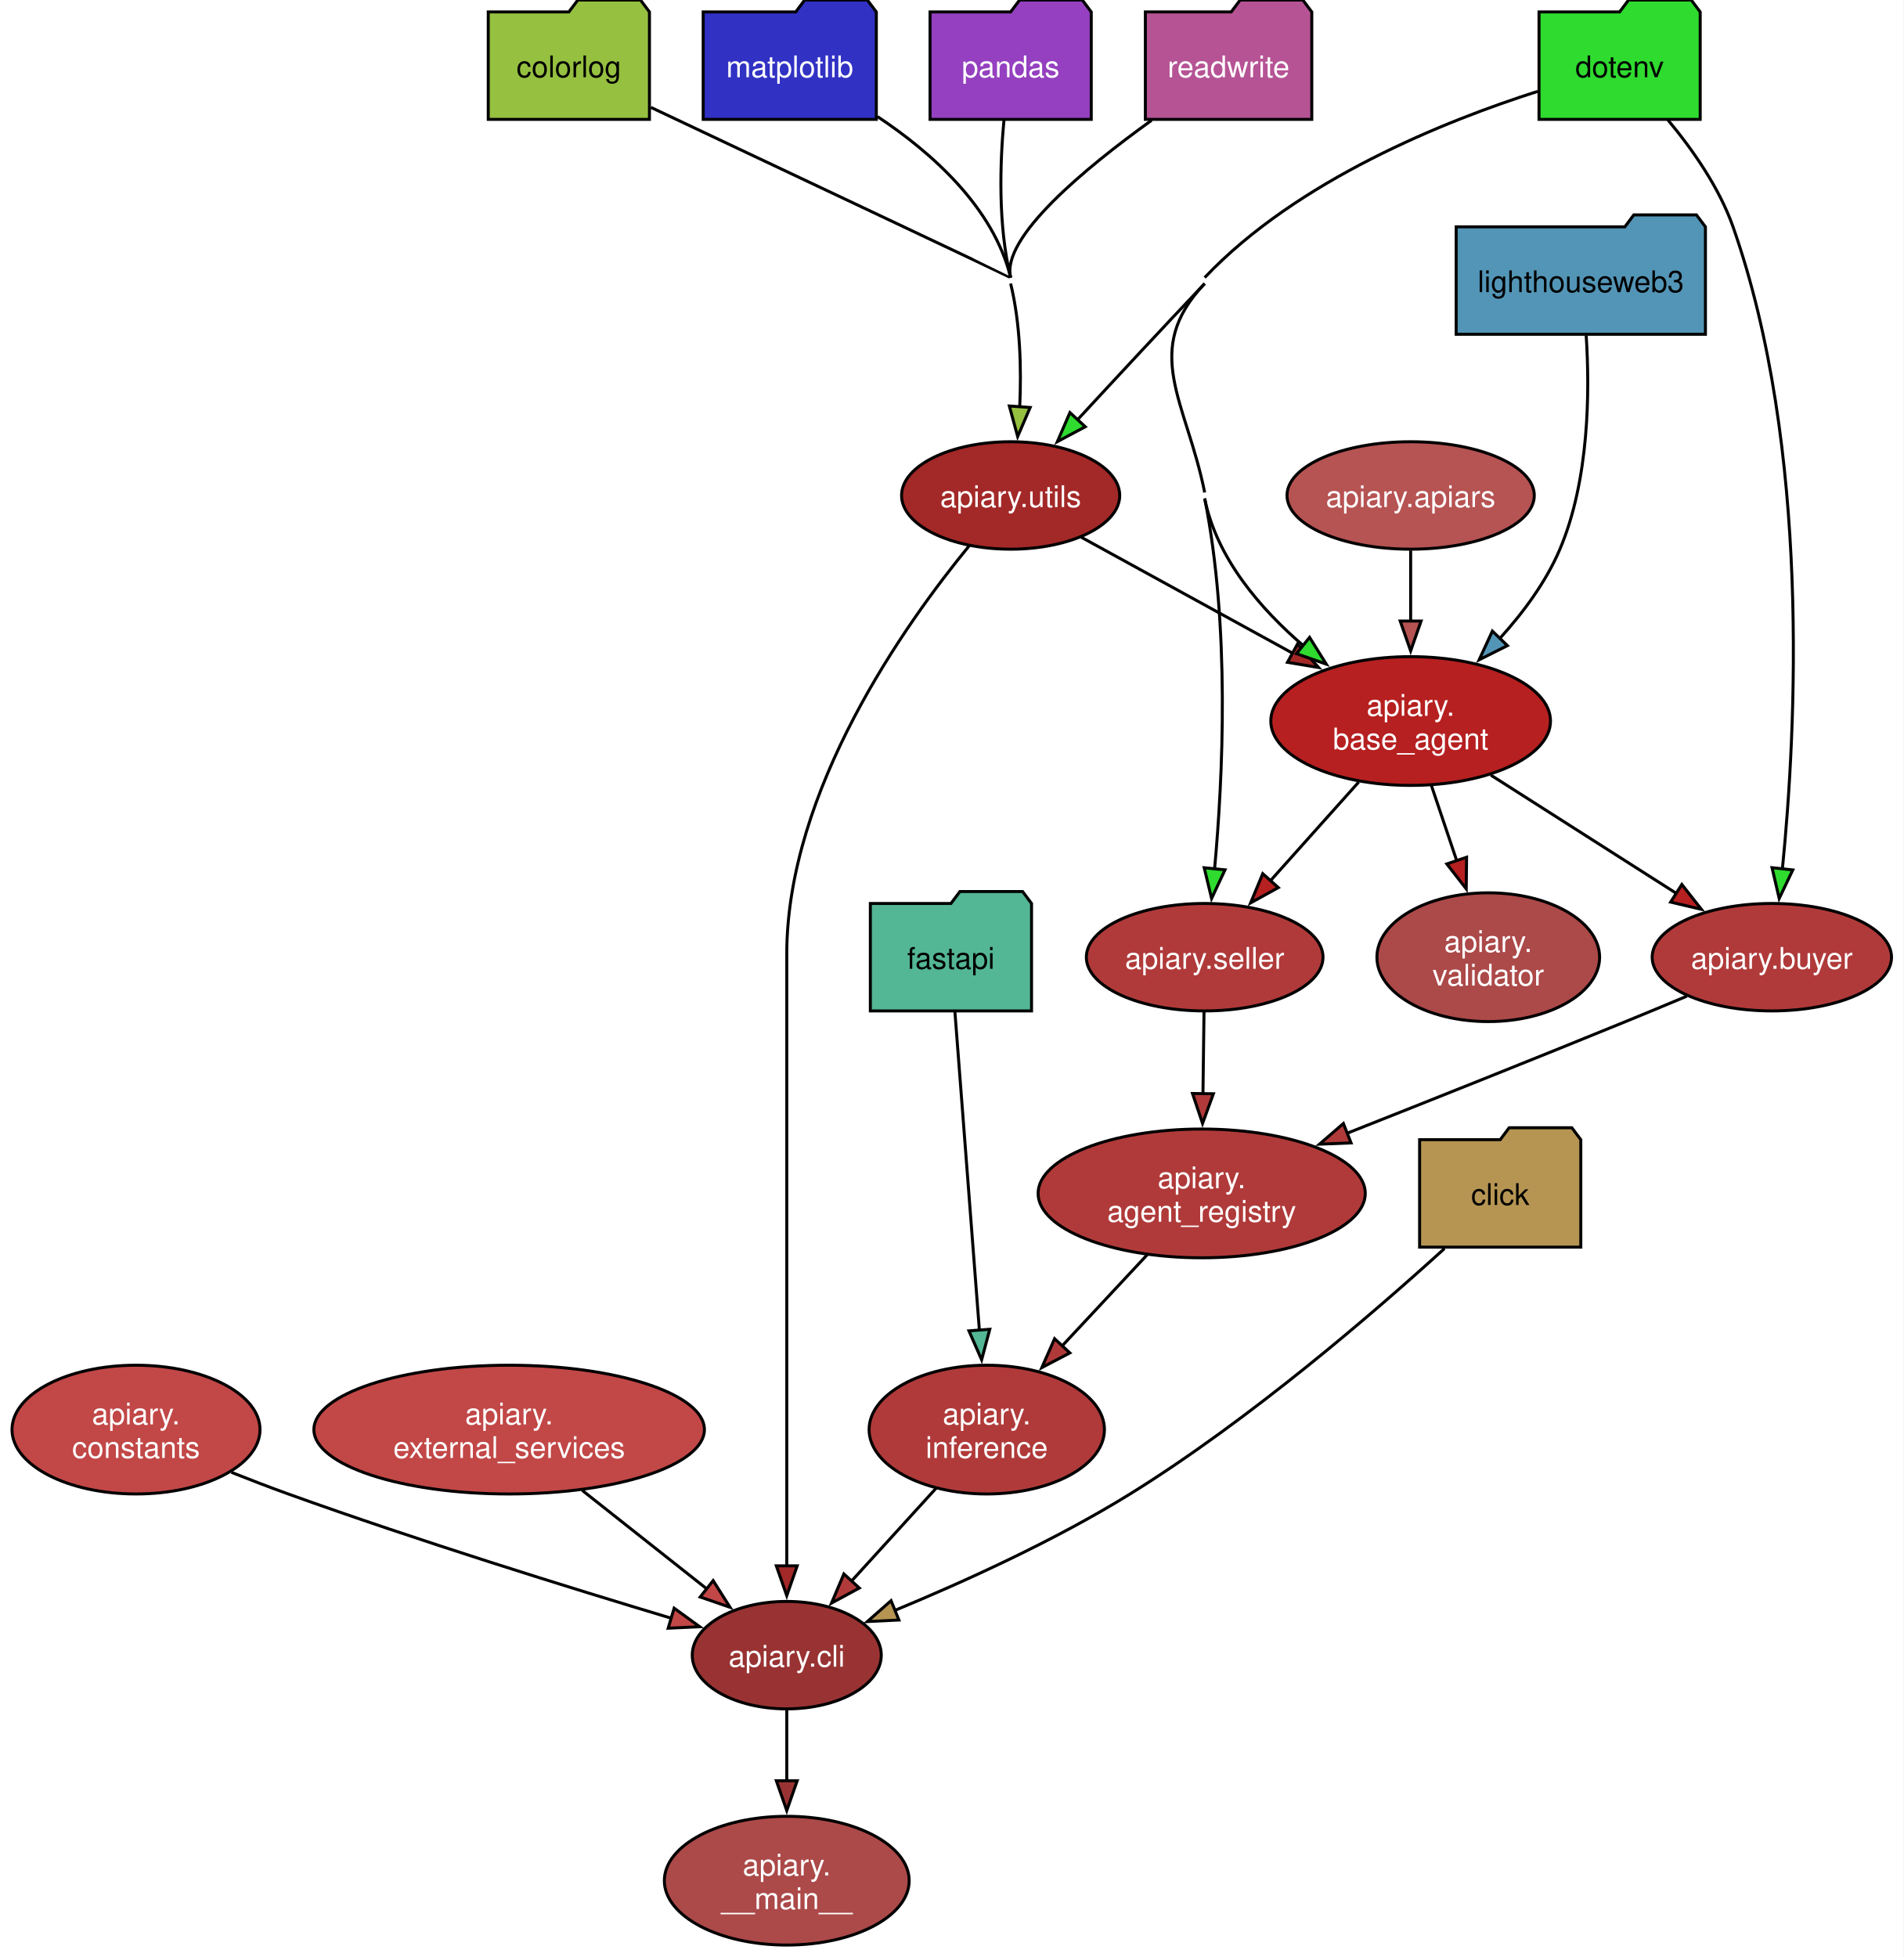
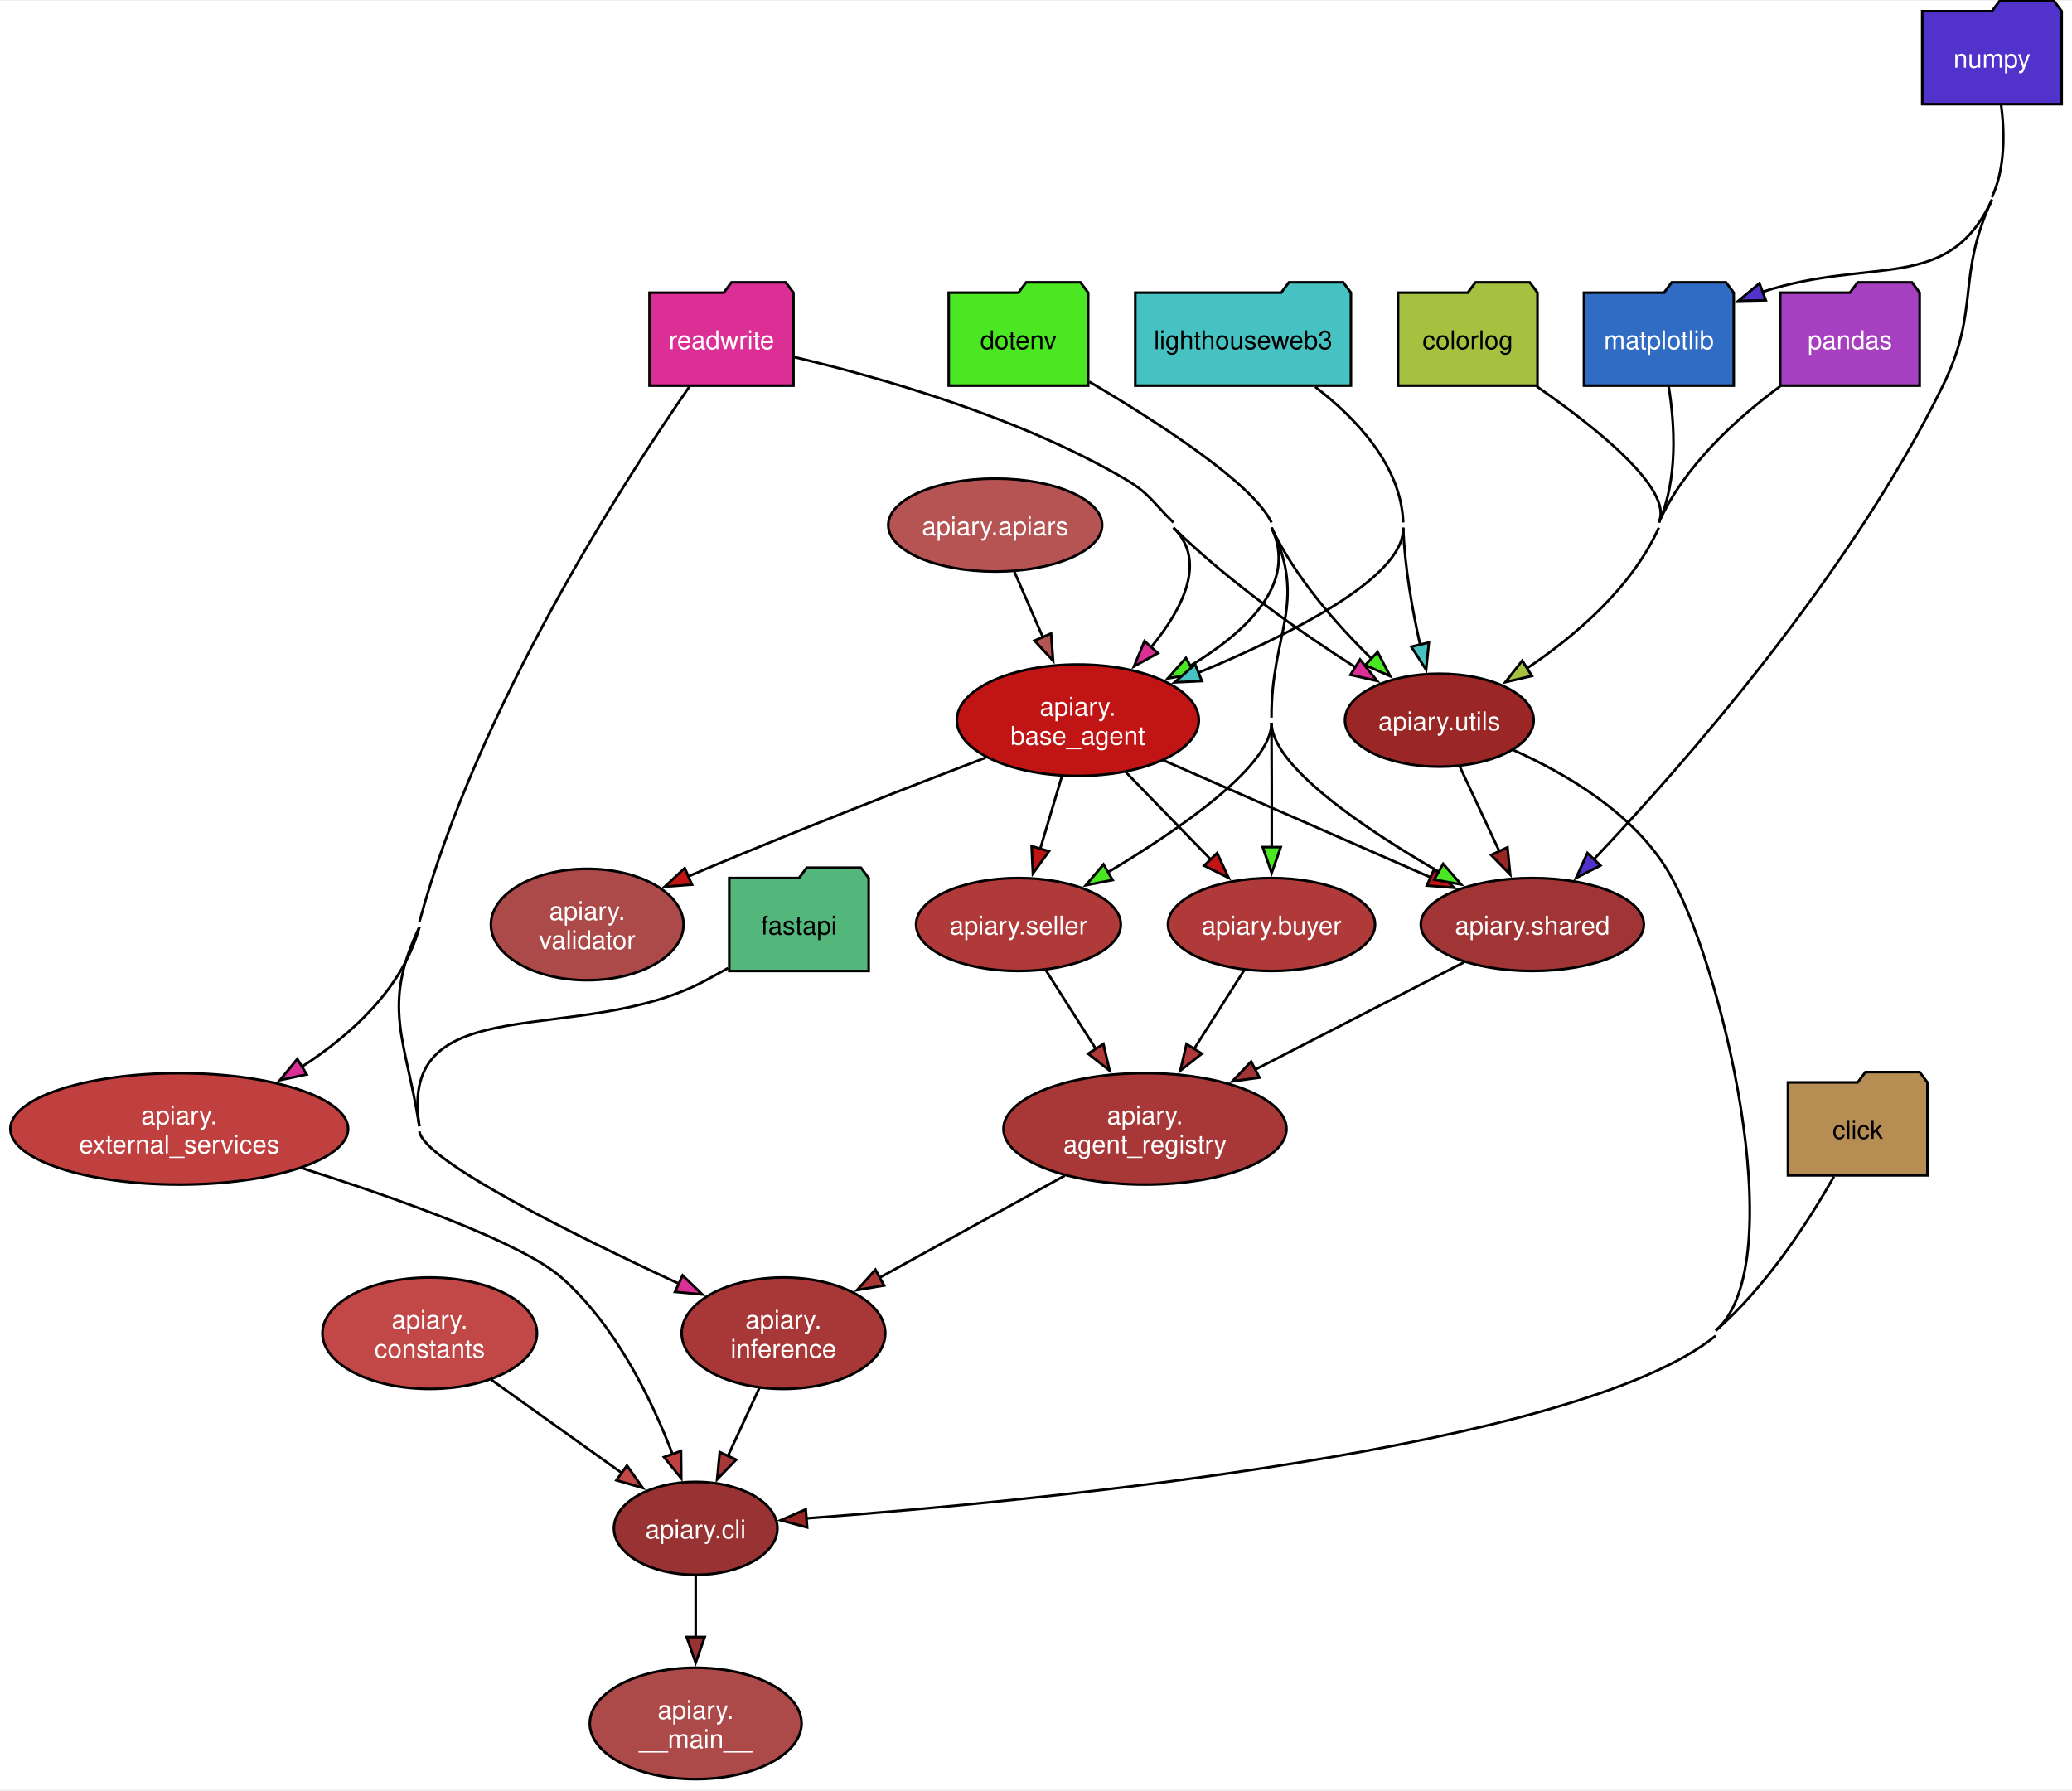
- <svg xmlns="http://www.w3.org/2000/svg" width="638pt" height="656pt" viewBox="0.00 0.00 637.63 655.67">
-   <g id="graph0" class="graph" transform="scale(1 1) rotate(0) translate(4 651.67)">
+ <svg xmlns="http://www.w3.org/2000/svg" width="802pt" height="693pt" viewBox="0.00 0.00 802.41 692.67">
+   <g id="graph0" class="graph" transform="scale(1 1) rotate(0) translate(4 688.67)">
    <style>.edge&gt;path:hover{stroke-width:8}</style>
-     <polygon fill="white" stroke="none" points="-4,4 -4,-651.67 633.63,-651.67 633.63,4 -4,4" />
+     <polygon fill="white" stroke="none" points="-4,4 -4,-688.67 798.41,-688.67 798.41,4 -4,4" />
    <g id="node1" class="node">
      <style>.edge&gt;path:hover{stroke-width:8}</style>
-       <ellipse fill="#ac4949" stroke="black" cx="259.54" cy="-21.57" rx="41.01" ry="21.57" />
-       <text text-anchor="middle" x="259.54" y="-23.32" font-family="Helvetica,sans-Serif" font-size="10.00" fill="#ffffff">apiary.</text>
-       <text text-anchor="middle" x="259.54" y="-12.07" font-family="Helvetica,sans-Serif" font-size="10.00" fill="#ffffff">__main__</text>
+       <ellipse fill="#ac4949" stroke="black" cx="265.41" cy="-21.57" rx="41.01" ry="21.57" />
+       <text text-anchor="middle" x="265.41" y="-23.32" font-family="Helvetica,sans-Serif" font-size="10.00" fill="#ffffff">apiary.</text>
+       <text text-anchor="middle" x="265.41" y="-12.07" font-family="Helvetica,sans-Serif" font-size="10.00" fill="#ffffff">__main__</text>
    </g>
    <g id="node2" class="node">
      <style>.edge&gt;path:hover{stroke-width:8}</style>
-       <ellipse fill="#b03a3a" stroke="black" cx="398.54" cy="-251.83" rx="54.8" ry="21.57" />
-       <text text-anchor="middle" x="398.54" y="-253.58" font-family="Helvetica,sans-Serif" font-size="10.00" fill="#ffffff">apiary.</text>
-       <text text-anchor="middle" x="398.54" y="-242.33" font-family="Helvetica,sans-Serif" font-size="10.00" fill="#ffffff">agent_registry</text>
+       <ellipse fill="#a83838" stroke="black" cx="439.41" cy="-251.83" rx="54.8" ry="21.57" />
+       <text text-anchor="middle" x="439.41" y="-253.58" font-family="Helvetica,sans-Serif" font-size="10.00" fill="#ffffff">apiary.</text>
+       <text text-anchor="middle" x="439.41" y="-242.33" font-family="Helvetica,sans-Serif" font-size="10.00" fill="#ffffff">agent_registry</text>
    </g>
    <g id="node9" class="node">
      <style>.edge&gt;path:hover{stroke-width:8}</style>
-       <ellipse fill="#b03a3a" stroke="black" cx="326.54" cy="-172.7" rx="39.42" ry="21.57" />
-       <text text-anchor="middle" x="326.54" y="-174.45" font-family="Helvetica,sans-Serif" font-size="10.00" fill="#ffffff">apiary.</text>
-       <text text-anchor="middle" x="326.54" y="-163.2" font-family="Helvetica,sans-Serif" font-size="10.00" fill="#ffffff">inference</text>
+       <ellipse fill="#a83838" stroke="black" cx="299.41" cy="-172.7" rx="39.42" ry="21.57" />
+       <text text-anchor="middle" x="299.41" y="-174.45" font-family="Helvetica,sans-Serif" font-size="10.00" fill="#ffffff">apiary.</text>
+       <text text-anchor="middle" x="299.41" y="-163.2" font-family="Helvetica,sans-Serif" font-size="10.00" fill="#ffffff">inference</text>
    </g>
    <g id="edge1" class="edge">
      <style>.edge&gt;path:hover{stroke-width:8}</style>
-       <path fill="none" stroke="black" d="M380.37,-231.37C371.65,-222.03 361.06,-210.68 351.59,-200.53" />
-       <polygon fill="#b03a3a" stroke="black" points="354.38,-198.39 344.99,-193.47 349.26,-203.16 354.38,-198.39" />
+       <path fill="none" stroke="black" d="M408.34,-233.72C387.1,-222.01 358.85,-206.45 336.45,-194.11" />
+       <polygon fill="#a83838" stroke="black" points="338.38,-191.18 327.93,-189.42 335,-197.31 338.38,-191.18" />
    </g>
    <g id="node3" class="node">
      <style>.edge&gt;path:hover{stroke-width:8}</style>
-       <ellipse fill="#b65353" stroke="black" cx="468.54" cy="-485.67" rx="41.42" ry="18" />
-       <text text-anchor="middle" x="468.54" y="-481.79" font-family="Helvetica,sans-Serif" font-size="10.00" fill="#ffffff">apiary.apiars</text>
+       <ellipse fill="#b65353" stroke="black" cx="381.41" cy="-485.67" rx="41.42" ry="18" />
+       <text text-anchor="middle" x="381.41" y="-481.79" font-family="Helvetica,sans-Serif" font-size="10.00" fill="#ffffff">apiary.apiars</text>
    </g>
    <g id="node4" class="node">
      <style>.edge&gt;path:hover{stroke-width:8}</style>
-       <ellipse fill="#b62020" stroke="black" cx="468.54" cy="-410.1" rx="46.85" ry="21.57" />
-       <text text-anchor="middle" x="468.54" y="-411.85" font-family="Helvetica,sans-Serif" font-size="10.00" fill="#ffffff">apiary.</text>
-       <text text-anchor="middle" x="468.54" y="-400.6" font-family="Helvetica,sans-Serif" font-size="10.00" fill="#ffffff">base_agent</text>
+       <ellipse fill="#c11515" stroke="black" cx="413.41" cy="-410.1" rx="46.85" ry="21.57" />
+       <text text-anchor="middle" x="413.41" y="-411.85" font-family="Helvetica,sans-Serif" font-size="10.00" fill="#ffffff">apiary.</text>
+       <text text-anchor="middle" x="413.41" y="-400.6" font-family="Helvetica,sans-Serif" font-size="10.00" fill="#ffffff">base_agent</text>
    </g>
    <g id="edge2" class="edge">
      <style>.edge&gt;path:hover{stroke-width:8}</style>
-       <path fill="none" stroke="black" d="M468.54,-467.23C468.54,-460.07 468.54,-451.54 468.54,-443.32" />
-       <polygon fill="#b65353" stroke="black" points="472.04,-443.59 468.54,-433.59 465.04,-443.59 472.04,-443.59" />
+       <path fill="none" stroke="black" d="M388.83,-467.6C392.14,-460 396.14,-450.8 399.94,-442.05" />
+       <polygon fill="#b65353" stroke="black" points="403.05,-443.69 403.83,-433.13 396.63,-440.9 403.05,-443.69" />
    </g>
    <g id="node5" class="node">
      <style>.edge&gt;path:hover{stroke-width:8}</style>
-       <ellipse fill="#b03a3a" stroke="black" cx="589.54" cy="-330.97" rx="40.09" ry="18" />
-       <text text-anchor="middle" x="589.54" y="-327.09" font-family="Helvetica,sans-Serif" font-size="10.00" fill="#ffffff">apiary.buyer</text>
+       <ellipse fill="#b03a3a" stroke="black" cx="488.41" cy="-330.97" rx="40.09" ry="18" />
+       <text text-anchor="middle" x="488.41" y="-327.09" font-family="Helvetica,sans-Serif" font-size="10.00" fill="#ffffff">apiary.buyer</text>
    </g>
    <g id="edge3" class="edge">
      <style>.edge&gt;path:hover{stroke-width:8}</style>
-       <path fill="none" stroke="black" d="M495.4,-391.98C513.78,-380.27 538.23,-364.68 557.61,-352.32" />
-       <polygon fill="#b62020" stroke="black" points="559.39,-355.34 565.95,-347.01 555.63,-349.43 559.39,-355.34" />
+       <path fill="none" stroke="black" d="M431.95,-390.03C441.97,-379.72 454.45,-366.89 465.12,-355.91" />
+       <polygon fill="#c11515" stroke="black" points="467.35,-358.65 471.81,-349.04 462.33,-353.77 467.35,-358.65" />
    </g>
    <g id="node10" class="node">
      <style>.edge&gt;path:hover{stroke-width:8}</style>
-       <ellipse fill="#b03a3a" stroke="black" cx="399.54" cy="-330.97" rx="39.64" ry="18" />
-       <text text-anchor="middle" x="399.54" y="-327.09" font-family="Helvetica,sans-Serif" font-size="10.00" fill="#ffffff">apiary.seller</text>
+       <ellipse fill="#b03a3a" stroke="black" cx="390.41" cy="-330.97" rx="39.64" ry="18" />
+       <text text-anchor="middle" x="390.41" y="-327.09" font-family="Helvetica,sans-Serif" font-size="10.00" fill="#ffffff">apiary.seller</text>
    </g>
    <g id="edge4" class="edge">
      <style>.edge&gt;path:hover{stroke-width:8}</style>
-       <path fill="none" stroke="black" d="M451.13,-389.64C442.15,-379.6 431.1,-367.24 421.53,-356.55" />
-       <polygon fill="#b62020" stroke="black" points="424.21,-354.29 414.93,-349.17 418.99,-358.96 424.21,-354.29" />
+       <path fill="none" stroke="black" d="M407.24,-388.43C404.65,-379.74 401.59,-369.49 398.8,-360.12" />
+       <polygon fill="#c11515" stroke="black" points="402.22,-359.33 396.01,-350.75 395.51,-361.33 402.22,-359.33" />
+     </g>
+     <g id="node11" class="node">
+       <style>.edge&gt;path:hover{stroke-width:8}</style>
+       <ellipse fill="#a13535" stroke="black" cx="589.41" cy="-330.97" rx="43.19" ry="18" />
+       <text text-anchor="middle" x="589.41" y="-327.09" font-family="Helvetica,sans-Serif" font-size="10.00" fill="#ffffff">apiary.shared</text>
+     </g>
+     <g id="edge5" class="edge">
+       <style>.edge&gt;path:hover{stroke-width:8}</style>
+       <path fill="none" stroke="black" d="M446.51,-394.59C475.91,-381.71 518.91,-362.87 550.05,-349.22" />
+       <polygon fill="#c11515" stroke="black" points="551.39,-352.45 559.15,-345.23 548.58,-346.04 551.39,-352.45" />
+     </g>
+     <g id="node13" class="node">
+       <style>.edge&gt;path:hover{stroke-width:8}</style>
+       <ellipse fill="#ac4949" stroke="black" cx="223.41" cy="-330.97" rx="37.3" ry="21.57" />
+       <text text-anchor="middle" x="223.41" y="-332.72" font-family="Helvetica,sans-Serif" font-size="10.00" fill="#ffffff">apiary.</text>
+       <text text-anchor="middle" x="223.41" y="-321.47" font-family="Helvetica,sans-Serif" font-size="10.00" fill="#ffffff">validator</text>
+     </g>
+     <g id="edge6" class="edge">
+       <style>.edge&gt;path:hover{stroke-width:8}</style>
+       <path fill="none" stroke="black" d="M377.72,-395.61C348.46,-384.42 306.06,-367.92 269.41,-352.53 267.11,-351.57 264.76,-350.57 262.39,-349.55" />
+       <polygon fill="#c11515" stroke="black" points="263.98,-346.42 253.41,-345.62 261.17,-352.83 263.98,-346.42" />
+     </g>
+     <g id="edge7" class="edge">
+       <style>.edge&gt;path:hover{stroke-width:8}</style>
+       <path fill="none" stroke="black" d="M477.78,-313.23C472.1,-304.3 464.95,-293.04 458.36,-282.67" />
+       <polygon fill="#b03a3a" stroke="black" points="461.41,-280.94 453.09,-274.38 455.5,-284.7 461.41,-280.94" />
+     </g>
+     <g id="node6" class="node">
+       <style>.edge&gt;path:hover{stroke-width:8}</style>
+       <ellipse fill="#993333" stroke="black" cx="265.41" cy="-97.13" rx="31.66" ry="18" />
+       <text text-anchor="middle" x="265.41" y="-93.26" font-family="Helvetica,sans-Serif" font-size="10.00" fill="#ffffff">apiary.cli</text>
+     </g>
+     <g id="edge8" class="edge">
+       <style>.edge&gt;path:hover{stroke-width:8}</style>
+       <path fill="none" stroke="black" d="M265.41,-78.7C265.41,-71.54 265.41,-63.01 265.41,-54.79" />
+       <polygon fill="#993333" stroke="black" points="268.91,-55.06 265.41,-45.06 261.91,-55.06 268.91,-55.06" />
+     </g>
+     <g id="node7" class="node">
+       <style>.edge&gt;path:hover{stroke-width:8}</style>
+       <ellipse fill="#c24747" stroke="black" cx="162.41" cy="-172.7" rx="41.54" ry="21.57" />
+       <text text-anchor="middle" x="162.41" y="-174.45" font-family="Helvetica,sans-Serif" font-size="10.00" fill="#ffffff">apiary.</text>
+       <text text-anchor="middle" x="162.41" y="-163.2" font-family="Helvetica,sans-Serif" font-size="10.00" fill="#ffffff">constants</text>
+     </g>
+     <g id="edge9" class="edge">
+       <style>.edge&gt;path:hover{stroke-width:8}</style>
+       <path fill="none" stroke="black" d="M186.3,-154.64C201.36,-143.88 220.89,-129.93 236.78,-118.58" />
+       <polygon fill="#c24747" stroke="black" points="238.79,-121.45 244.89,-112.79 234.72,-115.75 238.79,-121.45" />
+     </g>
+     <g id="node8" class="node">
+       <style>.edge&gt;path:hover{stroke-width:8}</style>
+       <ellipse fill="#c04040" stroke="black" cx="65.41" cy="-251.83" rx="65.41" ry="21.57" />
+       <text text-anchor="middle" x="65.41" y="-253.58" font-family="Helvetica,sans-Serif" font-size="10.00" fill="#ffffff">apiary.</text>
+       <text text-anchor="middle" x="65.41" y="-242.33" font-family="Helvetica,sans-Serif" font-size="10.00" fill="#ffffff">external_services</text>
+     </g>
+     <g id="edge10" class="edge">
+       <style>.edge&gt;path:hover{stroke-width:8}</style>
+       <path fill="none" stroke="black" d="M112.91,-236.65C150.07,-224.84 197.95,-207.83 213.41,-194.27 234.33,-175.92 248.34,-147.05 256.5,-125.73" />
+       <polygon fill="#c04040" stroke="black" points="259.73,-127.09 259.82,-116.49 253.14,-124.72 259.73,-127.09" />
+     </g>
+     <g id="edge11" class="edge">
+       <style>.edge&gt;path:hover{stroke-width:8}</style>
+       <path fill="none" stroke="black" d="M290.12,-151.6C286.31,-143.37 281.86,-133.73 277.79,-124.92" />
+       <polygon fill="#a83838" stroke="black" points="281.09,-123.72 273.72,-116.11 274.73,-126.65 281.09,-123.72" />
+     </g>
+     <g id="edge12" class="edge">
+       <style>.edge&gt;path:hover{stroke-width:8}</style>
+       <path fill="none" stroke="black" d="M401.04,-313.23C406.71,-304.3 413.87,-293.04 420.46,-282.67" />
+       <polygon fill="#b03a3a" stroke="black" points="423.31,-284.7 425.72,-274.38 417.4,-280.94 423.31,-284.7" />
+     </g>
+     <g id="edge13" class="edge">
+       <style>.edge&gt;path:hover{stroke-width:8}</style>
+       <path fill="none" stroke="black" d="M562.94,-316.35C540.51,-304.82 507.95,-288.08 481.88,-274.68" />
+       <polygon fill="#a13535" stroke="black" points="483.72,-271.69 473.23,-270.23 480.52,-277.91 483.72,-271.69" />
    </g>
    <g id="node12" class="node">
      <style>.edge&gt;path:hover{stroke-width:8}</style>
-       <ellipse fill="#ac4949" stroke="black" cx="494.54" cy="-330.97" rx="37.3" ry="21.57" />
-       <text text-anchor="middle" x="494.54" y="-332.72" font-family="Helvetica,sans-Serif" font-size="10.00" fill="#ffffff">apiary.</text>
-       <text text-anchor="middle" x="494.54" y="-321.47" font-family="Helvetica,sans-Serif" font-size="10.00" fill="#ffffff">validator</text>
-     </g>
-     <g id="edge5" class="edge">
-       <style>.edge&gt;path:hover{stroke-width:8}</style>
-       <path fill="none" stroke="black" d="M475.51,-388.43C478.12,-380.67 481.16,-371.68 484.02,-363.17" />
-       <polygon fill="#b62020" stroke="black" points="487.28,-364.46 487.16,-353.86 480.65,-362.22 487.28,-364.46" />
-     </g>
-     <g id="edge6" class="edge">
-       <style>.edge&gt;path:hover{stroke-width:8}</style>
-       <path fill="none" stroke="black" d="M561.08,-317.92C554.35,-315.1 547.2,-312.12 540.54,-309.4 509.54,-296.72 474.58,-282.79 447.11,-271.93" />
-       <polygon fill="#b03a3a" stroke="black" points="448.58,-268.75 438,-268.33 446.01,-275.26 448.58,-268.75" />
-     </g>
-     <g id="node6" class="node">
-       <style>.edge&gt;path:hover{stroke-width:8}</style>
-       <ellipse fill="#993333" stroke="black" cx="259.54" cy="-97.13" rx="31.66" ry="18" />
-       <text text-anchor="middle" x="259.54" y="-93.26" font-family="Helvetica,sans-Serif" font-size="10.00" fill="#ffffff">apiary.cli</text>
-     </g>
-     <g id="edge7" class="edge">
-       <style>.edge&gt;path:hover{stroke-width:8}</style>
-       <path fill="none" stroke="black" d="M259.54,-78.7C259.54,-71.54 259.54,-63.01 259.54,-54.79" />
-       <polygon fill="#993333" stroke="black" points="263.04,-55.06 259.54,-45.06 256.04,-55.06 263.04,-55.06" />
-     </g>
-     <g id="node7" class="node">
-       <style>.edge&gt;path:hover{stroke-width:8}</style>
-       <ellipse fill="#c24747" stroke="black" cx="41.54" cy="-172.7" rx="41.54" ry="21.57" />
-       <text text-anchor="middle" x="41.54" y="-174.45" font-family="Helvetica,sans-Serif" font-size="10.00" fill="#ffffff">apiary.</text>
-       <text text-anchor="middle" x="41.54" y="-163.2" font-family="Helvetica,sans-Serif" font-size="10.00" fill="#ffffff">constants</text>
-     </g>
-     <g id="edge8" class="edge">
-       <style>.edge&gt;path:hover{stroke-width:8}</style>
-       <path fill="none" stroke="black" d="M73.5,-158.38C79.78,-155.89 86.34,-153.36 92.54,-151.13 136.13,-135.45 186.96,-119.67 220.98,-109.46" />
-       <polygon fill="#c24747" stroke="black" points="221.81,-112.87 230.39,-106.65 219.81,-106.16 221.81,-112.87" />
-     </g>
-     <g id="node8" class="node">
-       <style>.edge&gt;path:hover{stroke-width:8}</style>
-       <ellipse fill="#c24747" stroke="black" cx="166.54" cy="-172.7" rx="65.41" ry="21.57" />
-       <text text-anchor="middle" x="166.54" y="-174.45" font-family="Helvetica,sans-Serif" font-size="10.00" fill="#ffffff">apiary.</text>
-       <text text-anchor="middle" x="166.54" y="-163.2" font-family="Helvetica,sans-Serif" font-size="10.00" fill="#ffffff">external_services</text>
-     </g>
-     <g id="edge9" class="edge">
-       <style>.edge&gt;path:hover{stroke-width:8}</style>
-       <path fill="none" stroke="black" d="M190.98,-152.37C203.92,-142.13 219.83,-129.55 233.07,-119.08" />
-       <polygon fill="#c24747" stroke="black" points="234.88,-122.11 240.55,-113.16 230.53,-116.62 234.88,-122.11" />
-     </g>
-     <g id="edge10" class="edge">
-       <style>.edge&gt;path:hover{stroke-width:8}</style>
-       <path fill="none" stroke="black" d="M309.64,-153.14C301,-143.65 290.4,-132.01 281.17,-121.88" />
-       <polygon fill="#b03a3a" stroke="black" points="283.85,-119.62 274.53,-114.58 278.67,-124.34 283.85,-119.62" />
-     </g>
-     <g id="edge11" class="edge">
-       <style>.edge&gt;path:hover{stroke-width:8}</style>
-       <path fill="none" stroke="black" d="M399.32,-312.85C399.21,-304.64 399.08,-294.54 398.96,-284.98" />
-       <polygon fill="#b03a3a" stroke="black" points="402.46,-285.22 398.83,-275.27 395.46,-285.31 402.46,-285.22" />
-     </g>
-     <g id="node11" class="node">
-       <style>.edge&gt;path:hover{stroke-width:8}</style>
-       <ellipse fill="#a32828" stroke="black" cx="334.54" cy="-485.67" rx="36.54" ry="18" />
-       <text text-anchor="middle" x="334.54" y="-481.79" font-family="Helvetica,sans-Serif" font-size="10.00" fill="#ffffff">apiary.utils</text>
-     </g>
-     <g id="edge12" class="edge">
-       <style>.edge&gt;path:hover{stroke-width:8}</style>
-       <path fill="none" stroke="black" d="M358.19,-471.68C377.83,-460.91 406.16,-445.35 429.21,-432.7" />
-       <polygon fill="#a32828" stroke="black" points="430.64,-435.9 437.72,-428.02 427.27,-429.77 430.64,-435.9" />
-     </g>
-     <g id="edge13" class="edge">
-       <style>.edge&gt;path:hover{stroke-width:8}</style>
-       <path fill="none" stroke="black" d="M320.79,-468.98C299.13,-442.62 259.54,-386.9 259.54,-331.97 259.54,-331.97 259.54,-331.97 259.54,-250.83 259.54,-207.54 259.54,-157.33 259.54,-126.66" />
-       <polygon fill="#a32828" stroke="black" points="263.04,-127.05 259.54,-117.05 256.04,-127.05 263.04,-127.05" />
-     </g>
-     <g id="node13" class="node">
-       <style>.edge&gt;path:hover{stroke-width:8}</style>
-       <polygon fill="#b69553" stroke="black" points="525.54,-269.83 522.54,-273.83 501.54,-273.83 498.54,-269.83 471.54,-269.83 471.54,-233.83 525.54,-233.83 525.54,-269.83" />
-       <text text-anchor="middle" x="498.54" y="-247.96" font-family="Helvetica,sans-Serif" font-size="10.00" fill="#000000">click</text>
+       <ellipse fill="#9b2626" stroke="black" cx="553.41" cy="-410.1" rx="36.54" ry="18" />
+       <text text-anchor="middle" x="553.41" y="-406.23" font-family="Helvetica,sans-Serif" font-size="10.00" fill="#ffffff">apiary.utils</text>
    </g>
    <g id="edge14" class="edge">
      <style>.edge&gt;path:hover{stroke-width:8}</style>
-       <path fill="none" stroke="black" d="M479.89,-233.38C456.54,-212.13 414.7,-176.01 374.54,-151.13 349.37,-135.54 318.86,-121.69 295.59,-112.06" />
-       <polygon fill="#b69553" stroke="black" points="297.11,-108.9 286.53,-108.38 294.48,-115.39 297.11,-108.9" />
+       <path fill="none" stroke="black" d="M582.16,-398.5C602.27,-389.49 627.87,-374.48 641.41,-352.53 662.39,-318.52 690.64,-199.83 660.41,-173.7" />
+       <path fill="none" stroke="black" d="M660.41,-171.7C606.76,-127.91 398.73,-107.79 308.06,-100.97" />
+       <polygon fill="#9b2626" stroke="black" points="308.57,-97.5 298.34,-100.26 308.06,-104.48 308.57,-97.5" />
+     </g>
+     <g id="edge15" class="edge">
+       <style>.edge&gt;path:hover{stroke-width:8}</style>
+       <path fill="none" stroke="black" d="M561.22,-392.36C565.72,-382.73 571.48,-370.38 576.62,-359.36" />
+       <polygon fill="#9b2626" stroke="black" points="579.79,-360.85 580.85,-350.31 573.45,-357.89 579.79,-360.85" />
    </g>
    <g id="node14" class="node">
      <style>.edge&gt;path:hover{stroke-width:8}</style>
-       <polygon fill="#95c040" stroke="black" points="213.54,-647.67 210.54,-651.67 189.54,-651.67 186.54,-647.67 159.54,-647.67 159.54,-611.67 213.54,-611.67 213.54,-647.67" />
-       <text text-anchor="middle" x="186.54" y="-625.79" font-family="Helvetica,sans-Serif" font-size="10.00" fill="#000000">colorlog</text>
-     </g>
-     <g id="edge15" class="edge">
-       <style>.edge&gt;path:hover{stroke-width:8}</style>
-       <path fill="none" stroke="black" d="M214.03,-615.69C256.82,-595.48 334.52,-558.77 334.54,-558.67" />
-       <path fill="none" stroke="black" d="M334.54,-556.67C337.79,-543.33 338.17,-528.15 337.58,-515.33" />
-       <polygon fill="#95c040" stroke="black" points="341.08,-515.15 336.89,-505.42 334.1,-515.64 341.08,-515.15" />
+       <polygon fill="#b68e53" stroke="black" points="742.41,-269.83 739.41,-273.83 718.41,-273.83 715.41,-269.83 688.41,-269.83 688.41,-233.83 742.41,-233.83 742.41,-269.83" />
+       <text text-anchor="middle" x="715.41" y="-247.96" font-family="Helvetica,sans-Serif" font-size="10.00" fill="#000000">click</text>
+     </g>
+     <g id="edge16" class="edge">
+       <style>.edge&gt;path:hover{stroke-width:8}</style>
+       <path fill="none" stroke="black" d="M706.22,-233.37C696.62,-216.41 680.19,-190.8 660.41,-173.7" />
    </g>
    <g id="node15" class="node">
      <style>.edge&gt;path:hover{stroke-width:8}</style>
-       <polygon fill="#2fdb2f" stroke="black" points="565.54,-647.67 562.54,-651.67 541.54,-651.67 538.54,-647.67 511.54,-647.67 511.54,-611.67 565.54,-611.67 565.54,-647.67" />
-       <text text-anchor="middle" x="538.54" y="-625.79" font-family="Helvetica,sans-Serif" font-size="10.00" fill="#000000">dotenv</text>
-     </g>
-     <g id="edge16" class="edge">
-       <style>.edge&gt;path:hover{stroke-width:8}</style>
-       <path fill="none" stroke="black" d="M399.54,-484.67C403.53,-464.72 418.12,-447.72 432.86,-435.11" />
-       <polygon fill="#2fdb2f" stroke="black" points="434.68,-438.13 440.29,-429.15 430.3,-432.67 434.68,-438.13" />
+       <polygon fill="#a6c040" stroke="black" points="591.41,-575.67 588.41,-579.67 567.41,-579.67 564.41,-575.67 537.41,-575.67 537.41,-539.67 591.41,-539.67 591.41,-575.67" />
+       <text text-anchor="middle" x="564.41" y="-553.79" font-family="Helvetica,sans-Serif" font-size="10.00" fill="#000000">colorlog</text>
    </g>
    <g id="edge17" class="edge">
      <style>.edge&gt;path:hover{stroke-width:8}</style>
-       <path fill="none" stroke="black" d="M554.72,-611.49C562.83,-601.76 571.89,-588.91 576.54,-575.67 602.57,-501.54 597.71,-406.94 593.06,-360.42" />
-       <polygon fill="#2fdb2f" stroke="black" points="596.56,-360.21 592,-350.65 589.6,-360.97 596.56,-360.21" />
+       <path fill="none" stroke="black" d="M638.41,-484.67C627.99,-461.47 606.16,-442.83 587.23,-430.12" />
+       <polygon fill="#a6c040" stroke="black" points="589.26,-427.26 578.95,-424.83 585.5,-433.16 589.26,-427.26" />
+       <path fill="none" stroke="black" d="M591.15,-539.35C614.6,-523.09 644.13,-499.41 638.41,-486.67" />
+     </g>
+     <g id="node16" class="node">
+       <style>.edge&gt;path:hover{stroke-width:8}</style>
+       <polygon fill="#4ae722" stroke="black" points="417.41,-575.67 414.41,-579.67 393.41,-579.67 390.41,-575.67 363.41,-575.67 363.41,-539.67 417.41,-539.67 417.41,-575.67" />
+       <text text-anchor="middle" x="390.41" y="-553.79" font-family="Helvetica,sans-Serif" font-size="10.00" fill="#000000">dotenv</text>
    </g>
    <g id="edge18" class="edge">
      <style>.edge&gt;path:hover{stroke-width:8}</style>
-       <path fill="none" stroke="black" d="M399.54,-556.67C378.14,-534.08 393.44,-517.17 399.54,-486.67" />
-       <path fill="none" stroke="black" d="M399.54,-484.67C408.08,-441.98 405.67,-391.23 402.84,-360.32" />
-       <polygon fill="#2fdb2f" stroke="black" points="406.35,-360.24 401.86,-350.64 399.38,-360.94 406.35,-360.24" />
+       <path fill="none" stroke="black" d="M417.88,-541.17C444.25,-525.62 481.14,-501.85 488.41,-486.67" />
+       <path fill="none" stroke="black" d="M488.41,-484.67C498.77,-463.03 478.68,-444.21 456.7,-431.02" />
+       <polygon fill="#4ae722" stroke="black" points="458.67,-428.11 448.23,-426.28 455.25,-434.22 458.67,-428.11" />
    </g>
    <g id="edge19" class="edge">
      <style>.edge&gt;path:hover{stroke-width:8}</style>
-       <path fill="none" stroke="black" d="M511.08,-621.05C480.27,-611.23 430.58,-591.42 399.54,-558.67" />
-       <path fill="none" stroke="black" d="M399.54,-556.67C385.23,-541.56 369.32,-524.44 356.83,-510.91" />
-       <polygon fill="#2fdb2f" stroke="black" points="359.54,-508.69 350.19,-503.71 354.4,-513.44 359.54,-508.69" />
-     </g>
-     <g id="node16" class="node">
-       <style>.edge&gt;path:hover{stroke-width:8}</style>
-       <polygon fill="#53b695" stroke="black" points="341.54,-348.97 338.54,-352.97 317.54,-352.97 314.54,-348.97 287.54,-348.97 287.54,-312.97 341.54,-312.97 341.54,-348.97" />
-       <text text-anchor="middle" x="314.54" y="-327.09" font-family="Helvetica,sans-Serif" font-size="10.00" fill="#000000">fastapi</text>
+       <path fill="none" stroke="black" d="M488.41,-409.1C488.51,-393.09 488.52,-375.22 488.49,-360.71" />
+       <polygon fill="#4ae722" stroke="black" points="491.99,-360.94 488.47,-350.94 484.99,-360.95 491.99,-360.94" />
    </g>
    <g id="edge20" class="edge">
      <style>.edge&gt;path:hover{stroke-width:8}</style>
-       <path fill="none" stroke="black" d="M315.87,-312.65C317.85,-286.89 321.6,-238.04 324.09,-205.67" />
-       <polygon fill="#53b695" stroke="black" points="327.55,-206.32 324.82,-196.08 320.57,-205.78 327.55,-206.32" />
+       <path fill="none" stroke="black" d="M488.41,-409.1C488.51,-392.44 453.09,-367.95 424.81,-351.05" />
+       <polygon fill="#4ae722" stroke="black" points="426.88,-348.21 416.48,-346.18 423.35,-354.25 426.88,-348.21" />
+       <path fill="none" stroke="black" d="M488.41,-484.67C502.53,-455.18 488.2,-443.8 488.41,-411.1" />
+     </g>
+     <g id="edge21" class="edge">
+       <style>.edge&gt;path:hover{stroke-width:8}</style>
+       <path fill="none" stroke="black" d="M488.41,-409.1C488.51,-392.28 524.34,-368.12 553.29,-351.34" />
+       <polygon fill="#4ae722" stroke="black" points="554.88,-354.46 561.86,-346.48 551.43,-348.37 554.88,-354.46" />
+     </g>
+     <g id="edge22" class="edge">
+       <style>.edge&gt;path:hover{stroke-width:8}</style>
+       <path fill="none" stroke="black" d="M488.41,-484.67C497.67,-465.32 513.54,-447.21 527.28,-433.8" />
+       <polygon fill="#4ae722" stroke="black" points="529.49,-436.53 534.38,-427.13 524.69,-431.43 529.49,-436.53" />
    </g>
    <g id="node17" class="node">
      <style>.edge&gt;path:hover{stroke-width:8}</style>
-       <polygon fill="#5395b6" stroke="black" points="567.29,-575.67 564.29,-579.67 543.29,-579.67 540.29,-575.67 483.79,-575.67 483.79,-539.67 567.29,-539.67 567.29,-575.67" />
-       <text text-anchor="middle" x="525.54" y="-553.79" font-family="Helvetica,sans-Serif" font-size="10.00" fill="#000000">lighthouseweb3</text>
-     </g>
-     <g id="edge21" class="edge">
-       <style>.edge&gt;path:hover{stroke-width:8}</style>
-       <path fill="none" stroke="black" d="M527.35,-539.17C528.55,-520.65 528.41,-490.93 518.54,-467.67 513.9,-456.72 506.26,-446.42 498.34,-437.69" />
-       <polygon fill="#5395b6" stroke="black" points="500.95,-435.36 491.48,-430.61 495.92,-440.23 500.95,-435.36" />
+       <polygon fill="#53b67b" stroke="black" points="332.41,-348.97 329.41,-352.97 308.41,-352.97 305.41,-348.97 278.41,-348.97 278.41,-312.97 332.41,-312.97 332.41,-348.97" />
+       <text text-anchor="middle" x="305.41" y="-327.09" font-family="Helvetica,sans-Serif" font-size="10.00" fill="#000000">fastapi</text>
+     </g>
+     <g id="edge23" class="edge">
+       <style>.edge&gt;path:hover{stroke-width:8}</style>
+       <path fill="none" stroke="black" d="M277.97,-314.11C275.09,-312.5 272.19,-310.91 269.41,-309.4 220.69,-283.09 149.84,-307.54 158.41,-252.83" />
    </g>
    <g id="node18" class="node">
      <style>.edge&gt;path:hover{stroke-width:8}</style>
-       <polygon fill="#3131c4" stroke="black" points="289.54,-647.67 286.54,-651.67 265.54,-651.67 262.54,-647.67 231.54,-647.67 231.54,-611.67 289.54,-611.67 289.54,-647.67" />
-       <text text-anchor="middle" x="260.54" y="-625.79" font-family="Helvetica,sans-Serif" font-size="10.00" fill="#ffffff">matplotlib</text>
-     </g>
-     <g id="edge22" class="edge">
-       <style>.edge&gt;path:hover{stroke-width:8}</style>
-       <path fill="none" stroke="black" d="M289.93,-612.61C308.02,-600.6 328.81,-582.21 334.54,-558.67" />
+       <polygon fill="#47c2c2" stroke="black" points="519.16,-575.67 516.16,-579.67 495.16,-579.67 492.16,-575.67 435.66,-575.67 435.66,-539.67 519.16,-539.67 519.16,-575.67" />
+       <text text-anchor="middle" x="477.41" y="-553.79" font-family="Helvetica,sans-Serif" font-size="10.00" fill="#000000">lighthouseweb3</text>
+     </g>
+     <g id="edge24" class="edge">
+       <style>.edge&gt;path:hover{stroke-width:8}</style>
+       <path fill="none" stroke="black" d="M539.41,-484.67C540.11,-465.54 496.09,-443.37 459.9,-428.41" />
+       <polygon fill="#47c2c2" stroke="black" points="461.45,-425.26 450.87,-424.76 458.83,-431.75 461.45,-425.26" />
+       <path fill="none" stroke="black" d="M505.33,-539.21C521.41,-526.84 538.61,-508.57 539.41,-486.67" />
+     </g>
+     <g id="edge25" class="edge">
+       <style>.edge&gt;path:hover{stroke-width:8}</style>
+       <path fill="none" stroke="black" d="M539.41,-484.67C539.96,-469.49 542.92,-452.85 545.98,-439.24" />
+       <polygon fill="#47c2c2" stroke="black" points="549.36,-440.19 548.28,-429.65 542.55,-438.56 549.36,-440.19" />
    </g>
    <g id="node19" class="node">
      <style>.edge&gt;path:hover{stroke-width:8}</style>
-       <polygon fill="#9540c0" stroke="black" points="361.54,-647.67 358.54,-651.67 337.54,-651.67 334.54,-647.67 307.54,-647.67 307.54,-611.67 361.54,-611.67 361.54,-647.67" />
-       <text text-anchor="middle" x="334.54" y="-625.79" font-family="Helvetica,sans-Serif" font-size="10.00" fill="#ffffff">pandas</text>
-     </g>
-     <g id="edge23" class="edge">
-       <style>.edge&gt;path:hover{stroke-width:8}</style>
-       <path fill="none" stroke="black" d="M332.3,-611.42C330.96,-597.09 330.26,-576.26 334.54,-558.67" />
+       <polygon fill="#316cc4" stroke="black" points="667.41,-575.67 664.41,-579.67 643.41,-579.67 640.41,-575.67 609.41,-575.67 609.41,-539.67 667.41,-539.67 667.41,-575.67" />
+       <text text-anchor="middle" x="638.41" y="-553.79" font-family="Helvetica,sans-Serif" font-size="10.00" fill="#ffffff">matplotlib</text>
+     </g>
+     <g id="edge26" class="edge">
+       <style>.edge&gt;path:hover{stroke-width:8}</style>
+       <path fill="none" stroke="black" d="M642.2,-539.45C644.57,-524.75 645.92,-503.41 638.41,-486.67" />
    </g>
    <g id="node20" class="node">
      <style>.edge&gt;path:hover{stroke-width:8}</style>
-       <polygon fill="#b65395" stroke="black" points="435.42,-647.67 432.42,-651.67 411.42,-651.67 408.42,-647.67 379.67,-647.67 379.67,-611.67 435.42,-611.67 435.42,-647.67" />
-       <text text-anchor="middle" x="407.54" y="-625.79" font-family="Helvetica,sans-Serif" font-size="10.00" fill="#ffffff">readwrite</text>
-     </g>
-     <g id="edge24" class="edge">
-       <style>.edge&gt;path:hover{stroke-width:8}</style>
-       <path fill="none" stroke="black" d="M381.77,-611.37C359.48,-595.35 331.28,-572.06 334.54,-558.67" />
+       <polygon fill="#5133cc" stroke="black" points="794.41,-684.67 791.41,-688.67 770.41,-688.67 767.41,-684.67 740.41,-684.67 740.41,-648.67 794.41,-648.67 794.41,-684.67" />
+       <text text-anchor="middle" x="767.41" y="-662.79" font-family="Helvetica,sans-Serif" font-size="10.00" fill="#ffffff">numpy</text>
+     </g>
+     <g id="edge27" class="edge">
+       <style>.edge&gt;path:hover{stroke-width:8}</style>
+       <path fill="none" stroke="black" d="M767.41,-611.67C753.47,-581.65 762.97,-569.39 748.41,-539.67 712.24,-465.86 647.74,-392.6 613.04,-356" />
+       <polygon fill="#5133cc" stroke="black" points="615.8,-353.82 606.35,-349.02 610.74,-358.66 615.8,-353.82" />
+     </g>
+     <g id="edge28" class="edge">
+       <style>.edge&gt;path:hover{stroke-width:8}</style>
+       <path fill="none" stroke="black" d="M767.41,-611.67C750.45,-575.14 721.25,-589.86 678.38,-575.92" />
+       <polygon fill="#5133cc" stroke="black" points="679.82,-572.72 669.23,-572.5 677.37,-579.28 679.82,-572.72" />
+       <path fill="none" stroke="black" d="M770.94,-648.65C772.36,-637.85 772.6,-623.85 767.41,-612.67" />
+     </g>
+     <g id="node21" class="node">
+       <style>.edge&gt;path:hover{stroke-width:8}</style>
+       <polygon fill="#a640c0" stroke="black" points="739.41,-575.67 736.41,-579.67 715.41,-579.67 712.41,-575.67 685.41,-575.67 685.41,-539.67 739.41,-539.67 739.41,-575.67" />
+       <text text-anchor="middle" x="712.41" y="-553.79" font-family="Helvetica,sans-Serif" font-size="10.00" fill="#ffffff">pandas</text>
+     </g>
+     <g id="edge29" class="edge">
+       <style>.edge&gt;path:hover{stroke-width:8}</style>
+       <path fill="none" stroke="black" d="M685.37,-539.41C668.53,-526.99 648.26,-508.61 638.41,-486.67" />
+     </g>
+     <g id="node22" class="node">
+       <style>.edge&gt;path:hover{stroke-width:8}</style>
+       <polygon fill="#db2f96" stroke="black" points="303.28,-575.67 300.28,-579.67 279.28,-579.67 276.28,-575.67 247.53,-575.67 247.53,-539.67 303.28,-539.67 303.28,-575.67" />
+       <text text-anchor="middle" x="275.41" y="-553.79" font-family="Helvetica,sans-Serif" font-size="10.00" fill="#ffffff">readwrite</text>
+     </g>
+     <g id="edge30" class="edge">
+       <style>.edge&gt;path:hover{stroke-width:8}</style>
+       <path fill="none" stroke="black" d="M303.62,-550.71C336.02,-543.07 390.04,-527.83 431.41,-503.67 441.19,-497.95 442.31,-494.59 450.41,-486.67" />
+       <path fill="none" stroke="black" d="M450.41,-484.67C463.47,-471.88 454.25,-453.5 441.75,-438.32" />
+       <polygon fill="#db2f96" stroke="black" points="444.43,-436.07 435.16,-430.94 439.21,-440.73 444.43,-436.07" />
+     </g>
+     <g id="edge31" class="edge">
+       <style>.edge&gt;path:hover{stroke-width:8}</style>
+       <path fill="none" stroke="black" d="M158.41,-329.97C152.02,-306.48 132.32,-288.44 112.69,-275.74" />
+       <polygon fill="#db2f96" stroke="black" points="114.77,-272.91 104.41,-270.71 111.14,-278.89 114.77,-272.91" />
+       <path fill="none" stroke="black" d="M263.06,-539.41C237.89,-503.12 181.1,-415.36 158.41,-331.97" />
+     </g>
+     <g id="edge32" class="edge">
+       <style>.edge&gt;path:hover{stroke-width:8}</style>
+       <path fill="none" stroke="black" d="M158.41,-250.83C160.19,-239.49 218.01,-210.82 259.05,-191.82" />
+       <polygon fill="#db2f96" stroke="black" points="260.34,-195.08 267.96,-187.72 257.41,-188.72 260.34,-195.08" />
+       <path fill="none" stroke="black" d="M158.41,-329.97C143.61,-299.04 153.1,-286.7 158.41,-252.83" />
+     </g>
+     <g id="edge33" class="edge">
+       <style>.edge&gt;path:hover{stroke-width:8}</style>
+       <path fill="none" stroke="black" d="M450.41,-484.67C471.83,-463.7 499.66,-444.19 520.99,-430.54" />
+       <polygon fill="#db2f96" stroke="black" points="522.7,-433.6 529.31,-425.32 518.98,-427.67 522.7,-433.6" />
    </g>
  </g>
</svg>
